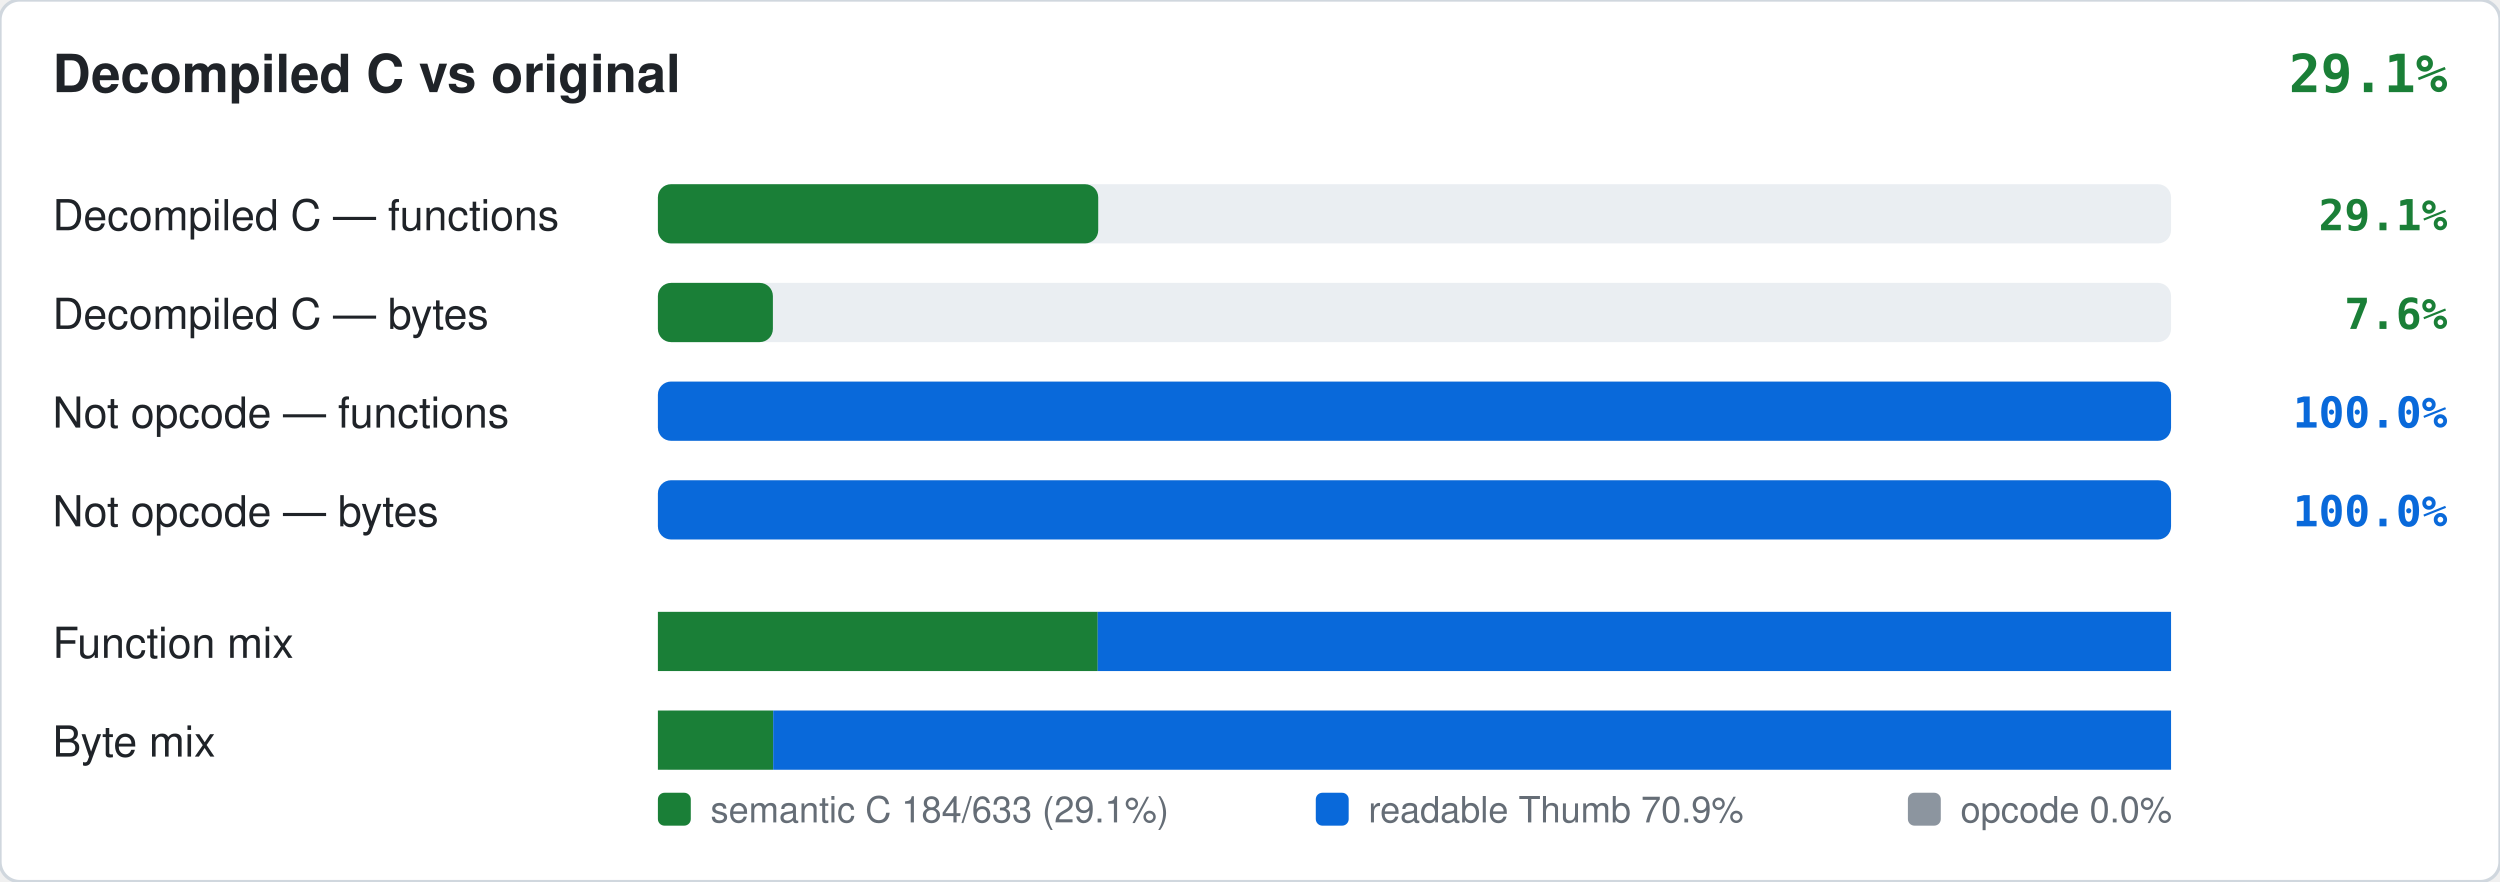
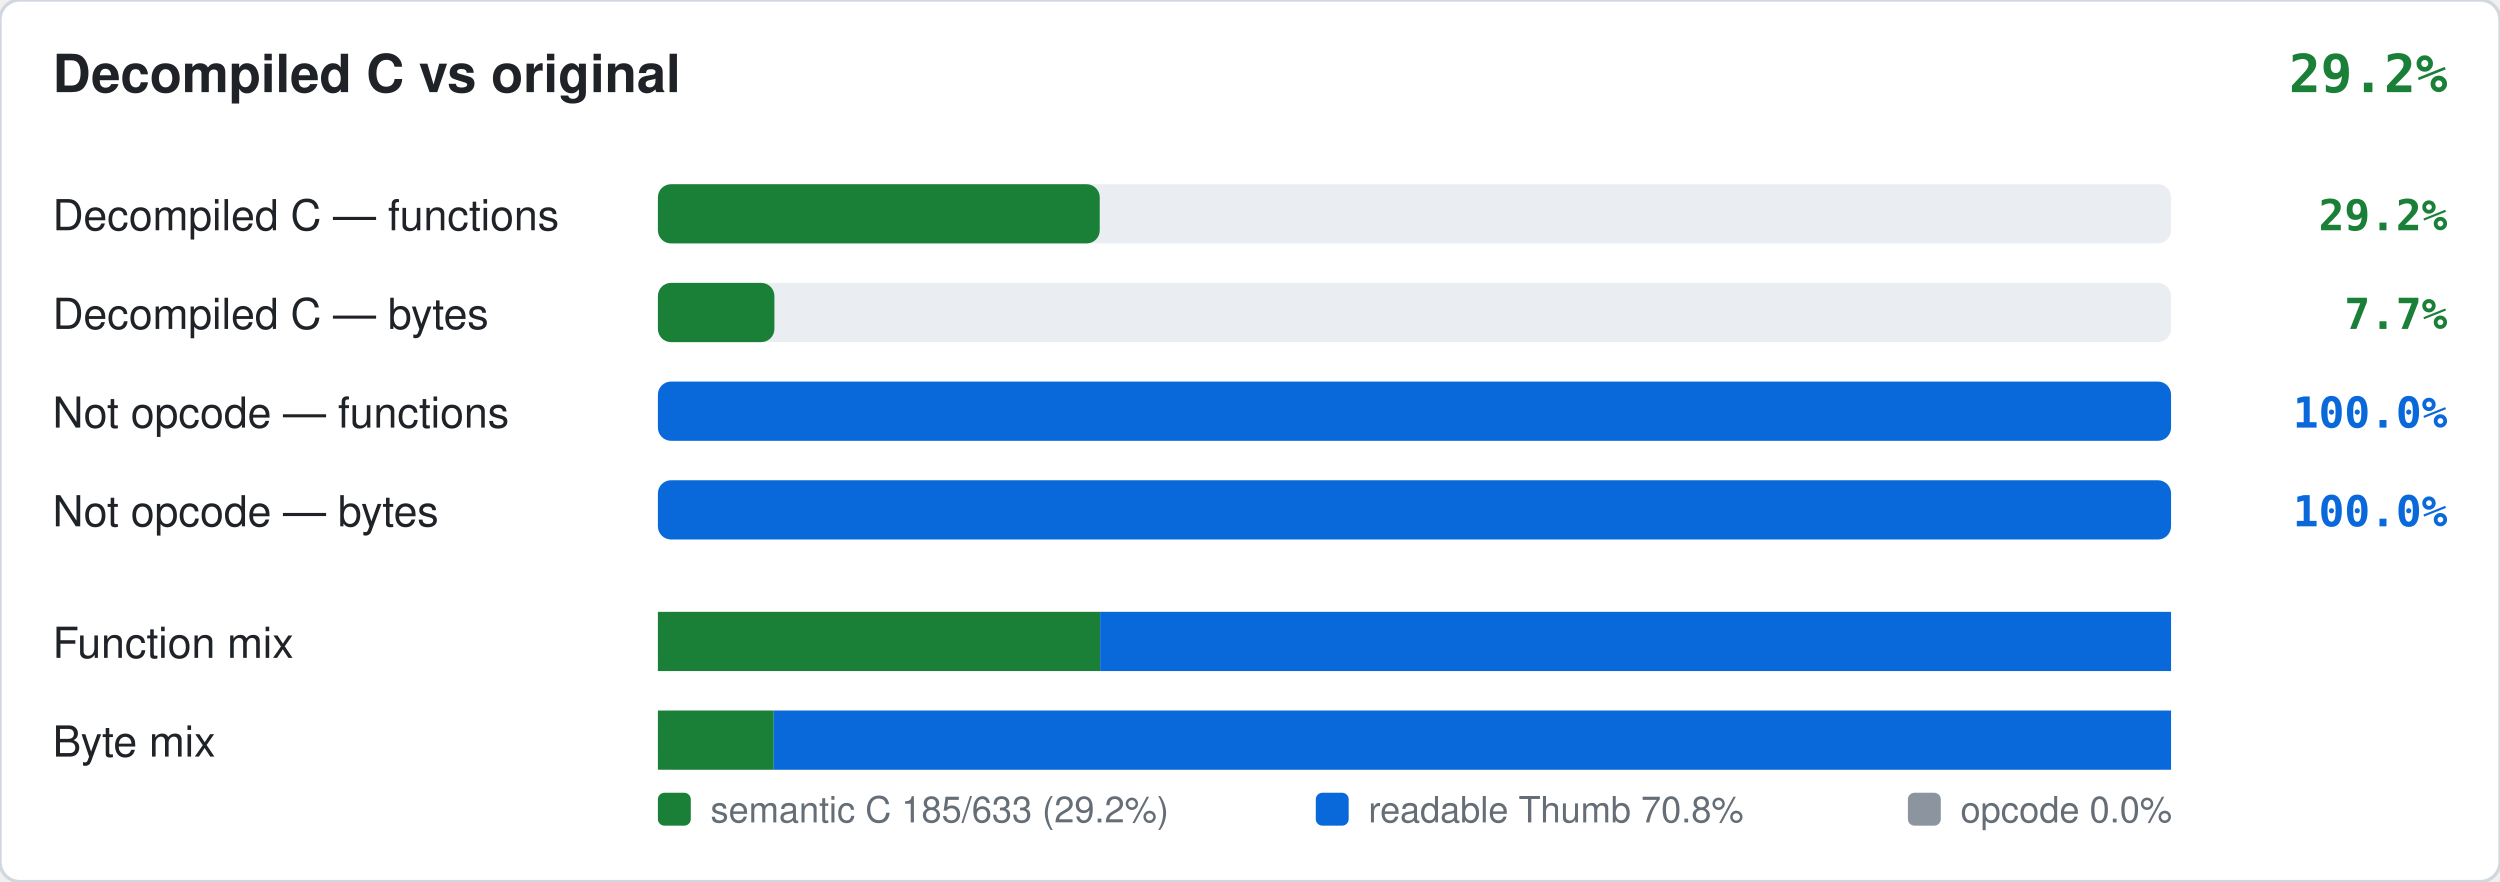
- <svg xmlns="http://www.w3.org/2000/svg" width="760" height="268" viewBox="0 0 760 268" role="img" aria-label="Decompiled C 29.1% functions, 7.6% bytes (184/633, 6,878/90,272)">
+ <svg xmlns="http://www.w3.org/2000/svg" width="760" height="268" viewBox="0 0 760 268" role="img" aria-label="Decompiled C 29.2% functions, 7.7% bytes (185/633, 6,910/90,272)">
  <rect width="760" height="268" rx="6" fill="#ffffff" stroke="#d0d7de" />
  <text x="16" y="28" font-family="-apple-system,BlinkMacSystemFont,Segoe UI,Helvetica,Arial,sans-serif" font-size="16" font-weight="600" fill="#1f2328">Decompiled C vs original</text>
-   <text x="744" y="28" text-anchor="end" font-family="ui-monospace,SFMono-Regular,Menlo,Consolas,monospace" font-size="16" font-weight="700" fill="#1a7f37">29.1%</text>
+   <text x="744" y="28" text-anchor="end" font-family="ui-monospace,SFMono-Regular,Menlo,Consolas,monospace" font-size="16" font-weight="700" fill="#1a7f37">29.2%</text>
  <text x="16" y="70" font-family="-apple-system,BlinkMacSystemFont,Segoe UI,Helvetica,Arial,sans-serif" font-size="13" fill="#1f2328">Decompiled C — functions</text>
  <rect x="200.00" y="56.00" width="460.00" height="18.00" rx="4" fill="#eaeef2" />
-   <rect x="200.00" y="56.00" width="133.86" height="18.00" rx="4" fill="#1a7f37" />
-   <text x="744" y="70" text-anchor="end" font-family="ui-monospace,SFMono-Regular,Menlo,Consolas,monospace" font-size="13" font-weight="700" fill="#1a7f37">29.1%</text>
+   <rect x="200.00" y="56.00" width="134.32" height="18.00" rx="4" fill="#1a7f37" />
+   <text x="744" y="70" text-anchor="end" font-family="ui-monospace,SFMono-Regular,Menlo,Consolas,monospace" font-size="13" font-weight="700" fill="#1a7f37">29.2%</text>
  <text x="16" y="100" font-family="-apple-system,BlinkMacSystemFont,Segoe UI,Helvetica,Arial,sans-serif" font-size="13" fill="#1f2328">Decompiled C — bytes</text>
  <rect x="200.00" y="86.00" width="460.00" height="18.00" rx="4" fill="#eaeef2" />
-   <rect x="200.00" y="86.00" width="34.96" height="18.00" rx="4" fill="#1a7f37" />
-   <text x="744" y="100" text-anchor="end" font-family="ui-monospace,SFMono-Regular,Menlo,Consolas,monospace" font-size="13" font-weight="700" fill="#1a7f37">7.6%</text>
+   <rect x="200.00" y="86.00" width="35.42" height="18.00" rx="4" fill="#1a7f37" />
+   <text x="744" y="100" text-anchor="end" font-family="ui-monospace,SFMono-Regular,Menlo,Consolas,monospace" font-size="13" font-weight="700" fill="#1a7f37">7.7%</text>
  <text x="16" y="130" font-family="-apple-system,BlinkMacSystemFont,Segoe UI,Helvetica,Arial,sans-serif" font-size="13" fill="#1f2328">Not opcode — functions</text>
  <rect x="200.00" y="116.00" width="460.00" height="18.00" rx="4" fill="#eaeef2" />
  <rect x="200.00" y="116.00" width="460.00" height="18.00" rx="4" fill="#0969da" />
  <text x="744" y="130" text-anchor="end" font-family="ui-monospace,SFMono-Regular,Menlo,Consolas,monospace" font-size="13" font-weight="700" fill="#0969da">100.0%</text>
  <text x="16" y="160" font-family="-apple-system,BlinkMacSystemFont,Segoe UI,Helvetica,Arial,sans-serif" font-size="13" fill="#1f2328">Not opcode — bytes</text>
  <rect x="200.00" y="146.00" width="460.00" height="18.00" rx="4" fill="#eaeef2" />
  <rect x="200.00" y="146.00" width="460.00" height="18.00" rx="4" fill="#0969da" />
  <text x="744" y="160" text-anchor="end" font-family="ui-monospace,SFMono-Regular,Menlo,Consolas,monospace" font-size="13" font-weight="700" fill="#0969da">100.0%</text>
  <text x="16" y="200" font-family="-apple-system,BlinkMacSystemFont,Segoe UI,Helvetica,Arial,sans-serif" font-size="13" fill="#1f2328">Function mix</text>
  <rect x="200.00" y="186.00" width="460.00" height="18.00" rx="4" fill="#eaeef2" />
-   <rect x="200.00" y="186.00" width="133.71" height="18.00" fill="#1a7f37" />
-   <rect x="333.71" y="186.00" width="326.29" height="18.00" fill="#0969da" />
+   <rect x="200.00" y="186.00" width="134.44" height="18.00" fill="#1a7f37" />
+   <rect x="334.44" y="186.00" width="325.56" height="18.00" fill="#0969da" />
  <text x="16" y="230" font-family="-apple-system,BlinkMacSystemFont,Segoe UI,Helvetica,Arial,sans-serif" font-size="13" fill="#1f2328">Byte mix</text>
  <rect x="200.00" y="216.00" width="460.00" height="18.00" rx="4" fill="#eaeef2" />
-   <rect x="200.00" y="216.00" width="35.05" height="18.00" fill="#1a7f37" />
-   <rect x="235.05" y="216.00" width="424.95" height="18.00" fill="#0969da" />
+   <rect x="200.00" y="216.00" width="35.21" height="18.00" fill="#1a7f37" />
+   <rect x="235.21" y="216.00" width="424.79" height="18.00" fill="#0969da" />
  <rect x="200" y="241" width="10" height="10" rx="2" fill="#1a7f37" />
-   <text x="216" y="250" font-family="-apple-system,BlinkMacSystemFont,Segoe UI,Helvetica,Arial,sans-serif" font-size="11" fill="#656d76">semantic C 184/633 (29.1%)</text>
+   <text x="216" y="250" font-family="-apple-system,BlinkMacSystemFont,Segoe UI,Helvetica,Arial,sans-serif" font-size="11" fill="#656d76">semantic C 185/633 (29.2%)</text>
  <rect x="400" y="241" width="10" height="10" rx="2" fill="#0969da" />
-   <text x="416" y="250" font-family="-apple-system,BlinkMacSystemFont,Segoe UI,Helvetica,Arial,sans-serif" font-size="11" fill="#656d76">readable Thumb 70.9%</text>
+   <text x="416" y="250" font-family="-apple-system,BlinkMacSystemFont,Segoe UI,Helvetica,Arial,sans-serif" font-size="11" fill="#656d76">readable Thumb 70.8%</text>
  <rect x="580" y="241" width="10" height="10" rx="2" fill="#8c959f" />
  <text x="596" y="250" font-family="-apple-system,BlinkMacSystemFont,Segoe UI,Helvetica,Arial,sans-serif" font-size="11" fill="#656d76">opcode 0.0%</text>
</svg>
